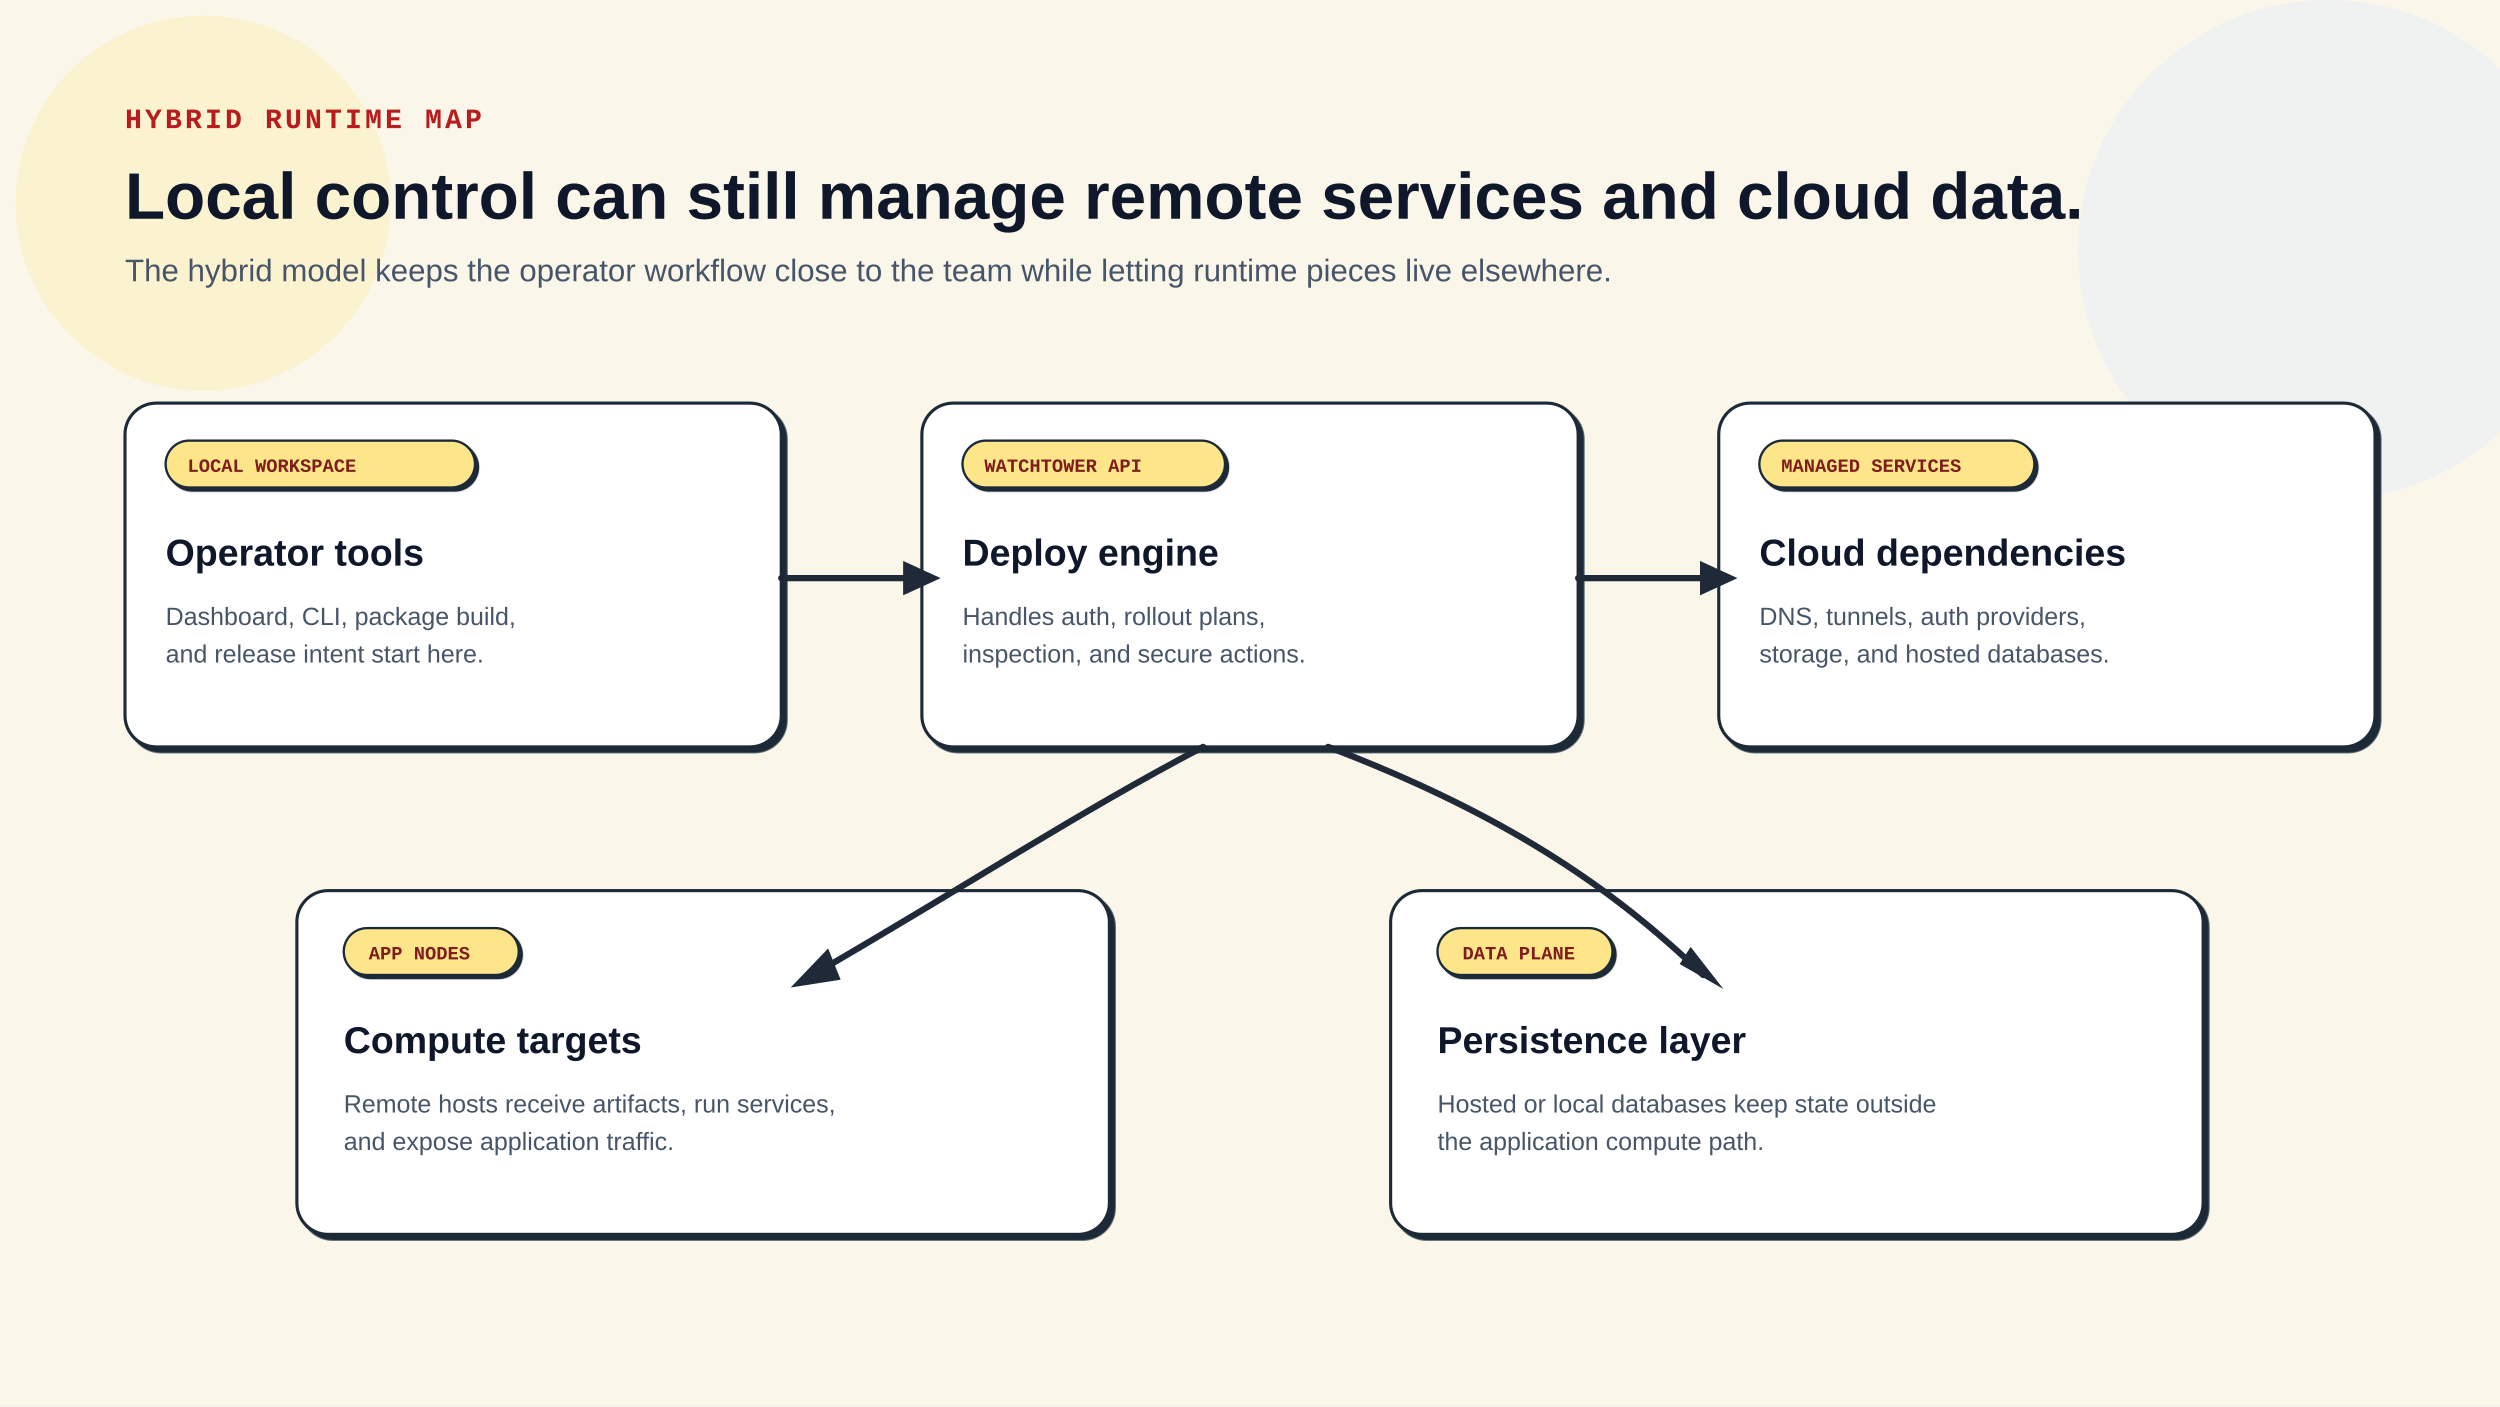
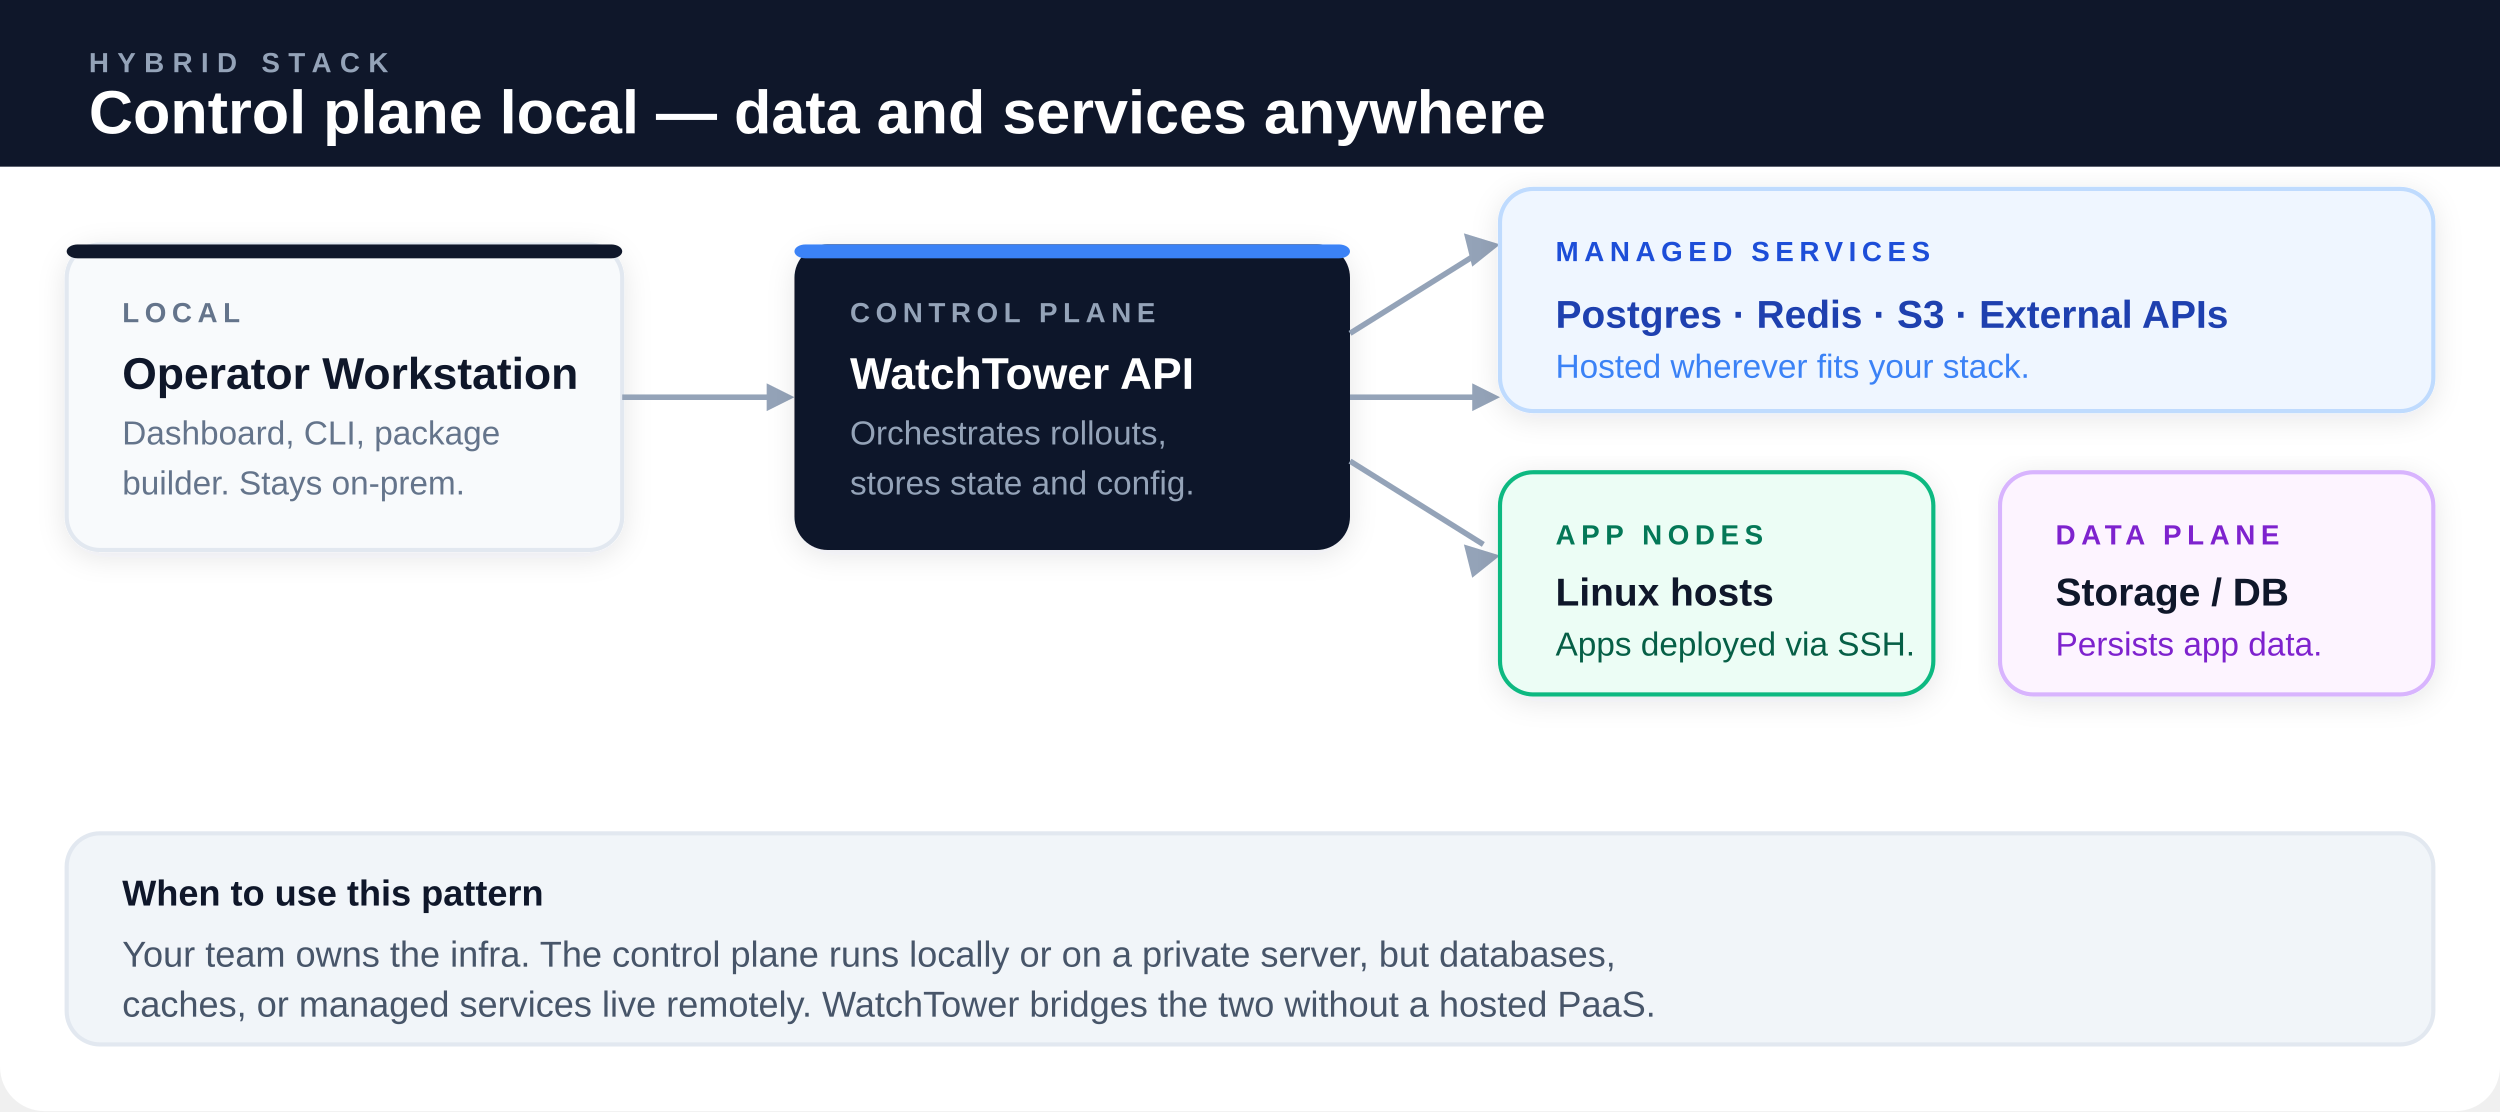
- <svg xmlns="http://www.w3.org/2000/svg" viewBox="0 0 1600 900" role="img" aria-label="WatchTower hybrid stack overview">
+ <svg xmlns="http://www.w3.org/2000/svg" viewBox="0 0 900 400" role="img" aria-label="WatchTower hybrid stack">
  <defs>
-     <filter id="cs" x="-4%" y="-4%" width="112%" height="116%">
-       <feDropShadow dx="3" dy="3" stdDeviation="0" flood-color="#1f2937" />
-     </filter>
-     <filter id="ps" x="-2%" y="-8%" width="108%" height="132%">
-       <feDropShadow dx="2" dy="2" stdDeviation="0" flood-color="#1f2937" />
+     <filter id="sh" x="-5%" y="-10%" width="115%" height="130%">
+       <feDropShadow dx="0" dy="2" stdDeviation="5" flood-color="#0f172a" flood-opacity="0.10" />
    </filter>
  </defs>
-   <rect width="1600" height="900" fill="#fbf6ea" />
-   <circle cx="130" cy="130" r="120" fill="#fde68a" opacity="0.28" />
-   <circle cx="1490" cy="160" r="160" fill="#dbeafe" opacity="0.35" />
-   <text x="80" y="82" font-family="'Courier New', Courier, monospace" font-size="18" font-weight="700" fill="#b91c1c" letter-spacing="2">HYBRID RUNTIME MAP</text>
-   <text x="80" y="140" font-family="Arial, 'Helvetica Neue', Helvetica, sans-serif" font-size="42" font-weight="800" fill="#0f172a">Local control can still manage remote services and cloud data.</text>
-   <text x="80" y="180" font-family="Arial, 'Helvetica Neue', Helvetica, sans-serif" font-size="20" font-weight="500" fill="#475569">The hybrid model keeps the operator workflow close to the team while letting runtime pieces live elsewhere.</text>
-   <rect x="80" y="258" width="420" height="220" rx="20" fill="#ffffff" stroke="#1f2937" stroke-width="2" filter="url(#cs)" />
-   <rect x="106" y="282" width="198" height="30" rx="15" fill="#fde68a" stroke="#1f2937" stroke-width="1.5" filter="url(#ps)" />
-   <text x="120" y="302" font-family="'Courier New', Courier, monospace" font-size="12" font-weight="700" fill="#7f1d1d">LOCAL WORKSPACE</text>
-   <text x="106" y="362" font-family="Arial, 'Helvetica Neue', Helvetica, sans-serif" font-size="24" font-weight="800" fill="#0f172a">Operator tools</text>
-   <text x="106" y="400" font-family="Arial, 'Helvetica Neue', Helvetica, sans-serif" font-size="16" font-weight="500" fill="#475569">Dashboard, CLI, package build,</text>
-   <text x="106" y="424" font-family="Arial, 'Helvetica Neue', Helvetica, sans-serif" font-size="16" font-weight="500" fill="#475569">and release intent start here.</text>
-   <rect x="590" y="258" width="420" height="220" rx="20" fill="#ffffff" stroke="#1f2937" stroke-width="2" filter="url(#cs)" />
-   <rect x="616" y="282" width="168" height="30" rx="15" fill="#fde68a" stroke="#1f2937" stroke-width="1.5" filter="url(#ps)" />
-   <text x="630" y="302" font-family="'Courier New', Courier, monospace" font-size="12" font-weight="700" fill="#7f1d1d">WATCHTOWER API</text>
-   <text x="616" y="362" font-family="Arial, 'Helvetica Neue', Helvetica, sans-serif" font-size="24" font-weight="800" fill="#0f172a">Deploy engine</text>
-   <text x="616" y="400" font-family="Arial, 'Helvetica Neue', Helvetica, sans-serif" font-size="16" font-weight="500" fill="#475569">Handles auth, rollout plans,</text>
-   <text x="616" y="424" font-family="Arial, 'Helvetica Neue', Helvetica, sans-serif" font-size="16" font-weight="500" fill="#475569">inspection, and secure actions.</text>
-   <rect x="1100" y="258" width="420" height="220" rx="20" fill="#ffffff" stroke="#1f2937" stroke-width="2" filter="url(#cs)" />
-   <rect x="1126" y="282" width="176" height="30" rx="15" fill="#fde68a" stroke="#1f2937" stroke-width="1.5" filter="url(#ps)" />
-   <text x="1140" y="302" font-family="'Courier New', Courier, monospace" font-size="12" font-weight="700" fill="#7f1d1d">MANAGED SERVICES</text>
-   <text x="1126" y="362" font-family="Arial, 'Helvetica Neue', Helvetica, sans-serif" font-size="24" font-weight="800" fill="#0f172a">Cloud dependencies</text>
-   <text x="1126" y="400" font-family="Arial, 'Helvetica Neue', Helvetica, sans-serif" font-size="16" font-weight="500" fill="#475569">DNS, tunnels, auth providers,</text>
-   <text x="1126" y="424" font-family="Arial, 'Helvetica Neue', Helvetica, sans-serif" font-size="16" font-weight="500" fill="#475569">storage, and hosted databases.</text>
-   <line x1="500" y1="370" x2="590" y2="370" stroke="#1f2937" stroke-width="4" stroke-linecap="round" />
-   <polygon points="578,359 602,370 578,381" fill="#1f2937" />
-   <line x1="1010" y1="370" x2="1100" y2="370" stroke="#1f2937" stroke-width="4" stroke-linecap="round" />
-   <polygon points="1088,359 1112,370 1088,381" fill="#1f2937" />
-   <rect x="190" y="570" width="520" height="220" rx="20" fill="#ffffff" stroke="#1f2937" stroke-width="2" filter="url(#cs)" />
-   <rect x="220" y="594" width="112" height="30" rx="15" fill="#fde68a" stroke="#1f2937" stroke-width="1.5" filter="url(#ps)" />
-   <text x="236" y="614" font-family="'Courier New', Courier, monospace" font-size="12" font-weight="700" fill="#7f1d1d">APP NODES</text>
-   <text x="220" y="674" font-family="Arial, 'Helvetica Neue', Helvetica, sans-serif" font-size="24" font-weight="800" fill="#0f172a">Compute targets</text>
-   <text x="220" y="712" font-family="Arial, 'Helvetica Neue', Helvetica, sans-serif" font-size="16" font-weight="500" fill="#475569">Remote hosts receive artifacts, run services,</text>
-   <text x="220" y="736" font-family="Arial, 'Helvetica Neue', Helvetica, sans-serif" font-size="16" font-weight="500" fill="#475569">and expose application traffic.</text>
-   <rect x="890" y="570" width="520" height="220" rx="20" fill="#ffffff" stroke="#1f2937" stroke-width="2" filter="url(#cs)" />
-   <rect x="920" y="594" width="112" height="30" rx="15" fill="#fde68a" stroke="#1f2937" stroke-width="1.5" filter="url(#ps)" />
-   <text x="936" y="614" font-family="'Courier New', Courier, monospace" font-size="12" font-weight="700" fill="#7f1d1d">DATA PLANE</text>
-   <text x="920" y="674" font-family="Arial, 'Helvetica Neue', Helvetica, sans-serif" font-size="24" font-weight="800" fill="#0f172a">Persistence layer</text>
-   <text x="920" y="712" font-family="Arial, 'Helvetica Neue', Helvetica, sans-serif" font-size="16" font-weight="500" fill="#475569">Hosted or local databases keep state outside</text>
-   <text x="920" y="736" font-family="Arial, 'Helvetica Neue', Helvetica, sans-serif" font-size="16" font-weight="500" fill="#475569">the application compute path.</text>
-   <path d="M 770 478 C 690 520, 620 566, 520 624" fill="none" stroke="#1f2937" stroke-width="4" stroke-linecap="round" />
-   <polygon points="530,607 506,632 538,627" fill="#1f2937" />
-   <path d="M 850 478 C 960 520, 1030 566, 1090 624" fill="none" stroke="#1f2937" stroke-width="4" stroke-linecap="round" />
-   <polygon points="1075,617 1103,633 1082,606" fill="#1f2937" />
+   <rect width="900" height="400" rx="16" fill="#ffffff" />
+   <rect x="0" y="0" width="900" height="60" rx="0" fill="#0f172a" />
+   <rect x="0" y="0" width="900" height="16" rx="16" fill="#0f172a" />
+   <text x="32" y="26" font-family="Arial,Helvetica,sans-serif" font-size="10" font-weight="700" fill="#94a3b8" letter-spacing="3">HYBRID STACK</text>
+   <text x="32" y="48" font-family="Arial,Helvetica,sans-serif" font-size="22" font-weight="800" fill="#ffffff">Control plane local — data and services anywhere</text>
+   <rect x="24" y="88" width="200" height="110" rx="12" fill="#f8fafc" stroke="#e2e8f0" stroke-width="1.5" filter="url(#sh)" />
+   <rect x="24" y="88" width="200" height="5" rx="4" fill="#0f172a" />
+   <text x="44" y="116" font-family="Arial,Helvetica,sans-serif" font-size="10" font-weight="700" fill="#64748b" letter-spacing="2">LOCAL</text>
+   <text x="44" y="140" font-family="Arial,Helvetica,sans-serif" font-size="16" font-weight="800" fill="#0f172a">Operator Workstation</text>
+   <text x="44" y="160" font-family="Arial,Helvetica,sans-serif" font-size="12" fill="#64748b">Dashboard, CLI, package</text>
+   <text x="44" y="178" font-family="Arial,Helvetica,sans-serif" font-size="12" fill="#64748b">builder. Stays on-prem.</text>
+   <line x1="224" y1="143" x2="280" y2="143" stroke="#94a3b8" stroke-width="2" />
+   <polygon points="276,138 286,143 276,148" fill="#94a3b8" />
+   <rect x="286" y="88" width="200" height="110" rx="12" fill="#0f172a" filter="url(#sh)" />
+   <rect x="286" y="88" width="200" height="5" rx="4" fill="#3b82f6" />
+   <text x="306" y="116" font-family="Arial,Helvetica,sans-serif" font-size="10" font-weight="700" fill="#94a3b8" letter-spacing="2">CONTROL PLANE</text>
+   <text x="306" y="140" font-family="Arial,Helvetica,sans-serif" font-size="16" font-weight="800" fill="#ffffff">WatchTower API</text>
+   <text x="306" y="160" font-family="Arial,Helvetica,sans-serif" font-size="12" fill="#94a3b8">Orchestrates rollouts,</text>
+   <text x="306" y="178" font-family="Arial,Helvetica,sans-serif" font-size="12" fill="#94a3b8">stores state and config.</text>
+   <line x1="486" y1="120" x2="534" y2="90" stroke="#94a3b8" stroke-width="2" />
+   <polygon points="527,84 540,88 530,96" fill="#94a3b8" />
+   <line x1="486" y1="143" x2="534" y2="143" stroke="#94a3b8" stroke-width="2" />
+   <polygon points="530,138 540,143 530,148" fill="#94a3b8" />
+   <line x1="486" y1="166" x2="534" y2="196" stroke="#94a3b8" stroke-width="2" />
+   <polygon points="527,196 540,200 530,208" fill="#94a3b8" />
+   <rect x="540" y="68" width="336" height="80" rx="12" fill="#eff6ff" stroke="#bfdbfe" stroke-width="1.5" filter="url(#sh)" />
+   <text x="560" y="94" font-family="Arial,Helvetica,sans-serif" font-size="10" font-weight="700" fill="#1d4ed8" letter-spacing="2">MANAGED SERVICES</text>
+   <text x="560" y="118" font-family="Arial,Helvetica,sans-serif" font-size="14" font-weight="700" fill="#1e40af">Postgres · Redis · S3 · External APIs</text>
+   <text x="560" y="136" font-family="Arial,Helvetica,sans-serif" font-size="12" fill="#3b82f6">Hosted wherever fits your stack.</text>
+   <rect x="540" y="170" width="156" height="80" rx="12" fill="#ecfdf5" stroke="#10b981" stroke-width="1.5" filter="url(#sh)" />
+   <text x="560" y="196" font-family="Arial,Helvetica,sans-serif" font-size="10" font-weight="700" fill="#047857" letter-spacing="2">APP NODES</text>
+   <text x="560" y="218" font-family="Arial,Helvetica,sans-serif" font-size="14" font-weight="700" fill="#0f172a">Linux hosts</text>
+   <text x="560" y="236" font-family="Arial,Helvetica,sans-serif" font-size="12" fill="#065f46">Apps deployed via SSH.</text>
+   <rect x="720" y="170" width="156" height="80" rx="12" fill="#fdf4ff" stroke="#d8b4fe" stroke-width="1.5" filter="url(#sh)" />
+   <text x="740" y="196" font-family="Arial,Helvetica,sans-serif" font-size="10" font-weight="700" fill="#7e22ce" letter-spacing="2">DATA PLANE</text>
+   <text x="740" y="218" font-family="Arial,Helvetica,sans-serif" font-size="14" font-weight="700" fill="#0f172a">Storage / DB</text>
+   <text x="740" y="236" font-family="Arial,Helvetica,sans-serif" font-size="12" fill="#7e22ce">Persists app data.</text>
+   <rect x="24" y="300" width="852" height="76" rx="12" fill="#f1f5f9" stroke="#e2e8f0" stroke-width="1.5" />
+   <text x="44" y="326" font-family="Arial,Helvetica,sans-serif" font-size="13" font-weight="700" fill="#0f172a">When to use this pattern</text>
+   <text x="44" y="348" font-family="Arial,Helvetica,sans-serif" font-size="13" fill="#475569">Your team owns the infra. The control plane runs locally or on a private server, but databases,</text>
+   <text x="44" y="366" font-family="Arial,Helvetica,sans-serif" font-size="13" fill="#475569">caches, or managed services live remotely. WatchTower bridges the two without a hosted PaaS.</text>
</svg>
